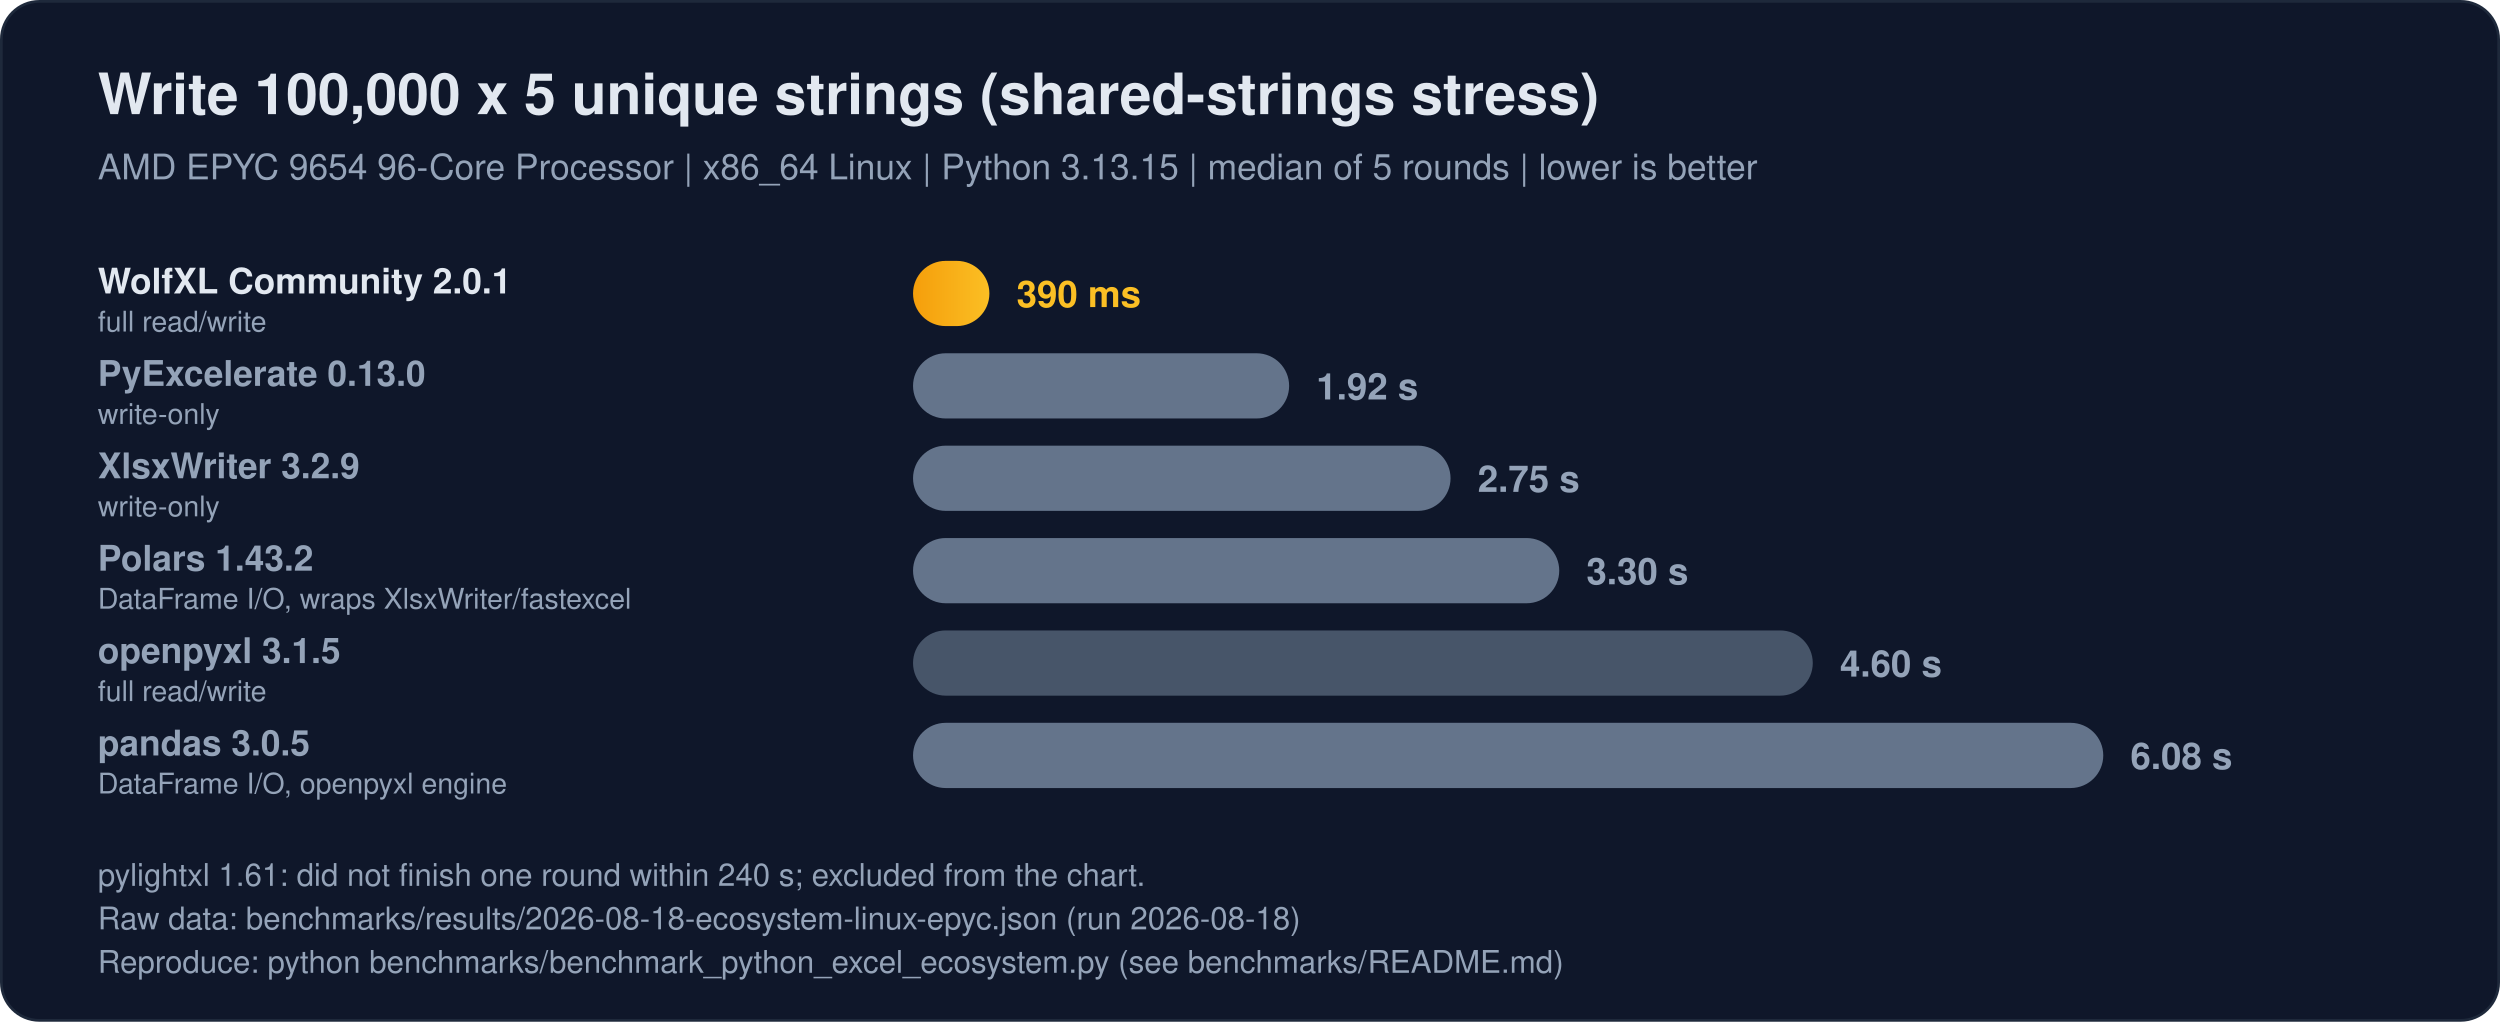
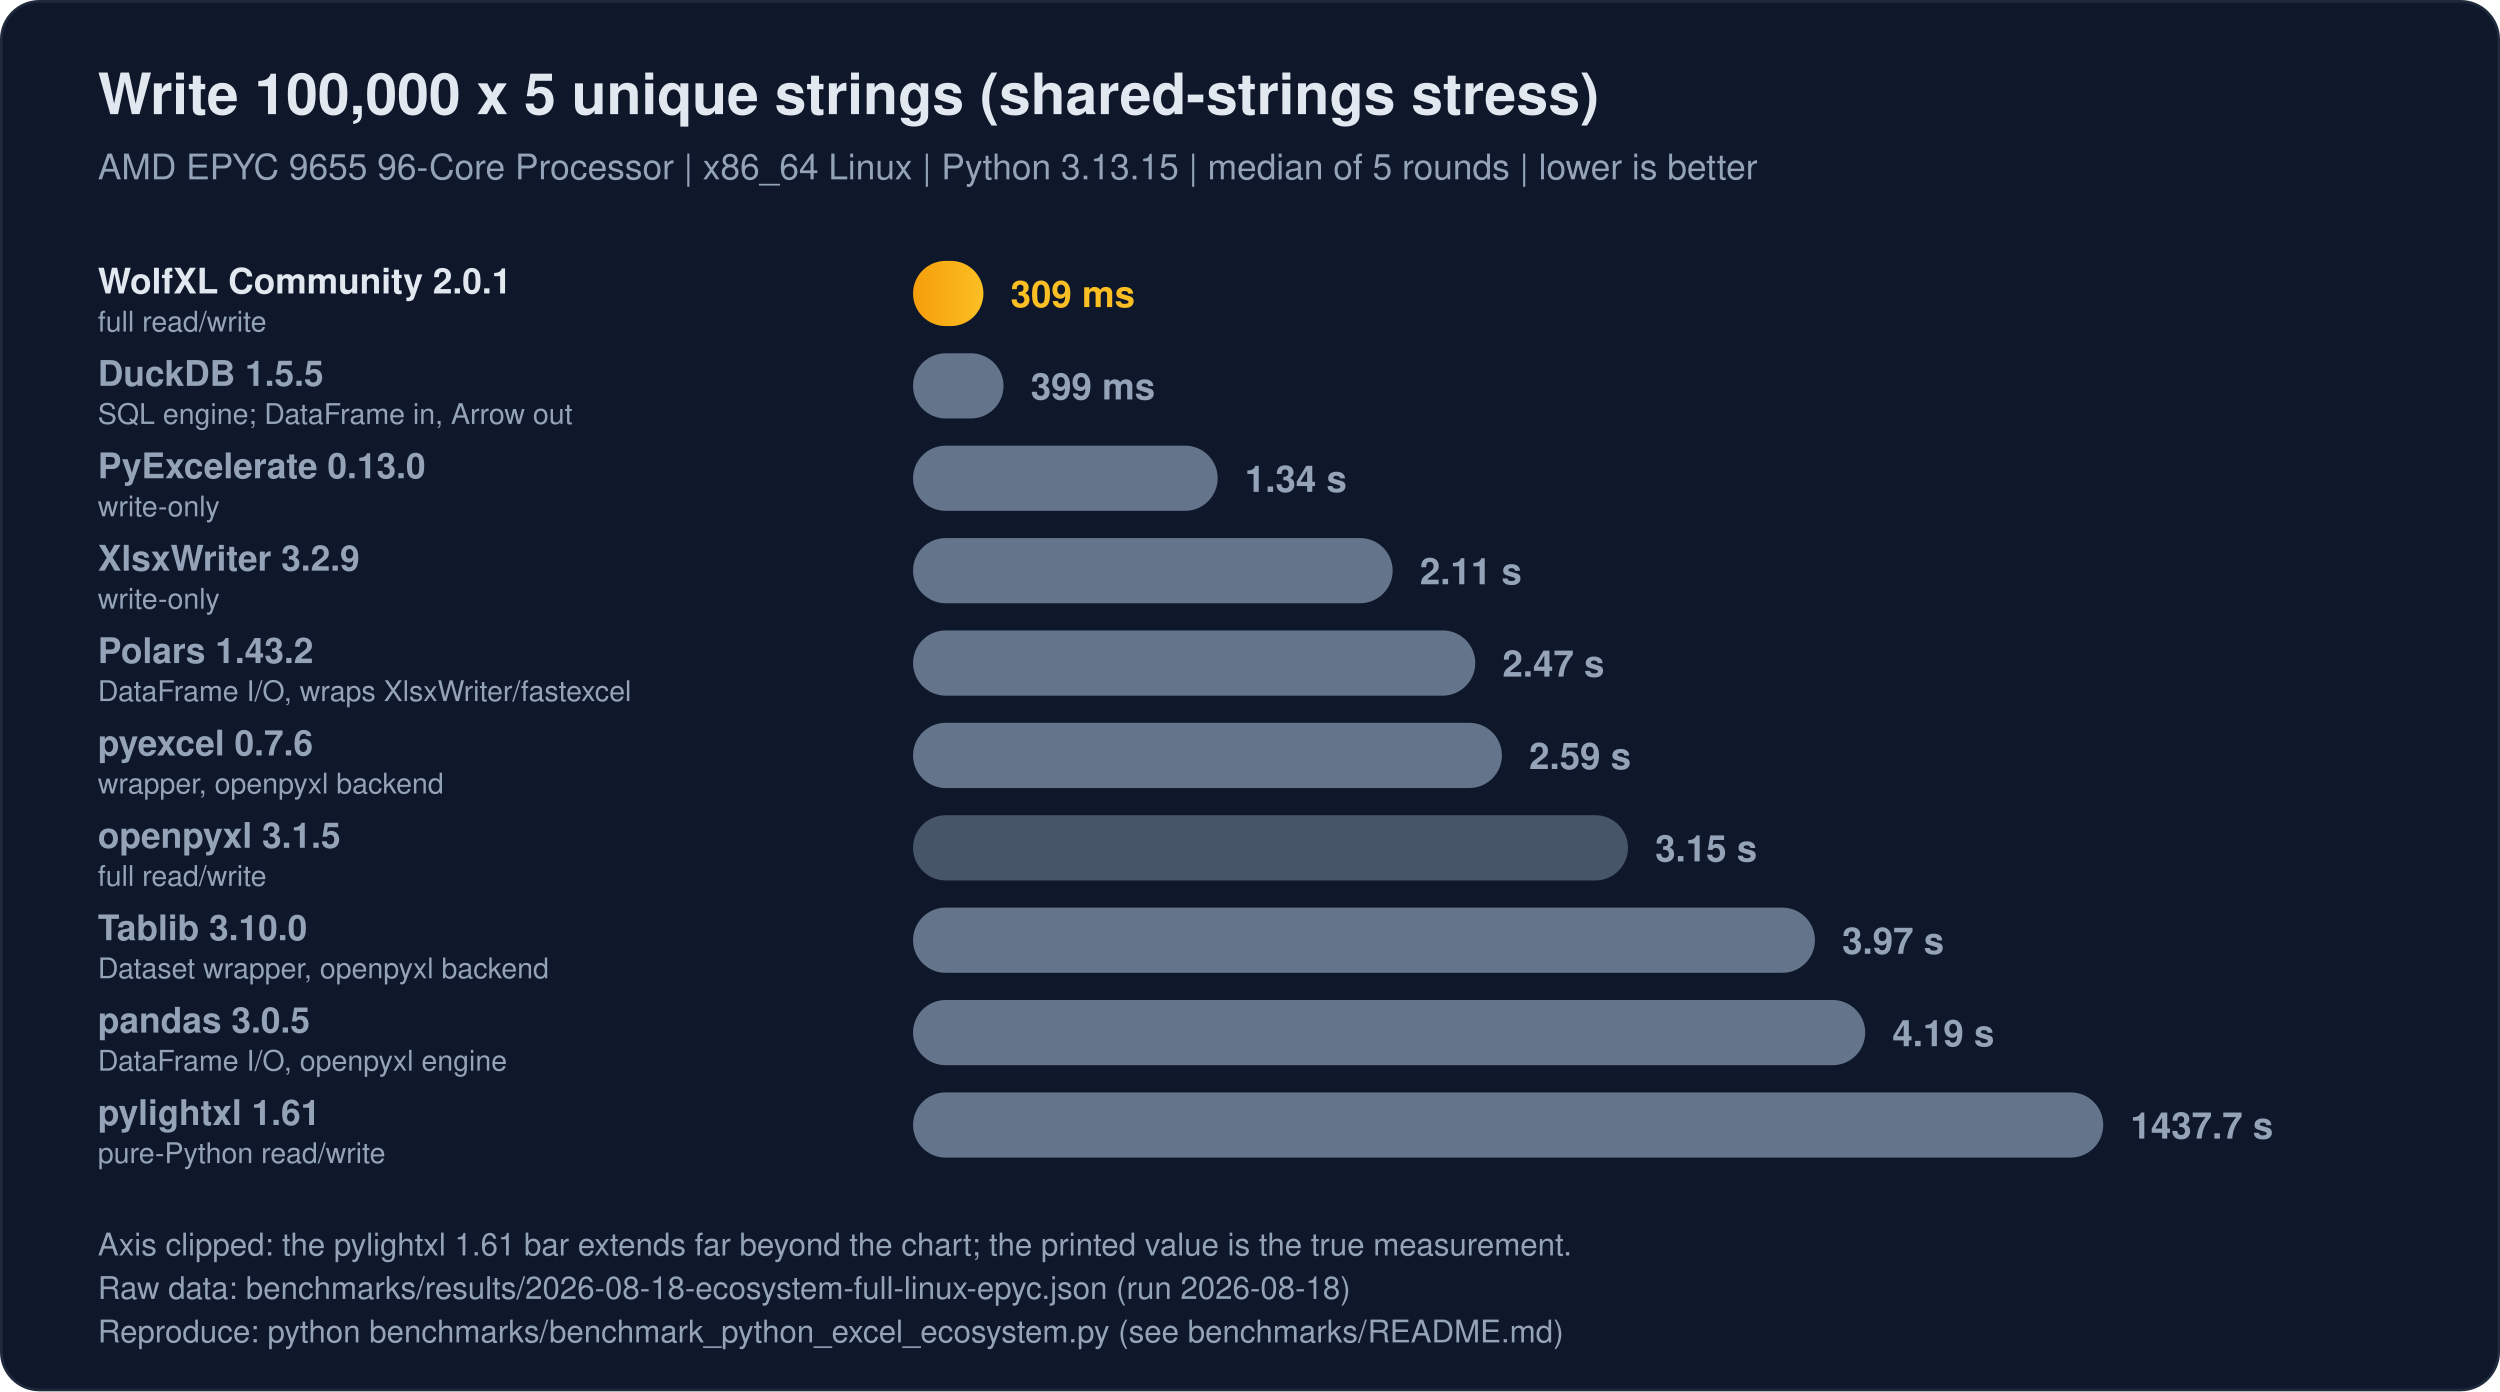
- <svg xmlns="http://www.w3.org/2000/svg" width="920" height="376" viewBox="0 0 920 376" role="img" aria-label="Write 100,000 x 5 unique strings (shared-strings stress)">
+ <svg xmlns="http://www.w3.org/2000/svg" width="920" height="512" viewBox="0 0 920 512" role="img" aria-label="Write 100,000 x 5 unique strings (shared-strings stress)">
  <defs>
    <linearGradient id="wolfxl" x1="0" y1="0" x2="1" y2="0">
      <stop offset="0" stop-color="#f59e0b" />
      <stop offset="1" stop-color="#fbbf24" />
    </linearGradient>
  </defs>
-   <rect x="0.5" y="0.5" width="919" height="375" rx="14" fill="#0f172a" stroke="#1e293b" />
+   <rect x="0.5" y="0.5" width="919" height="511" rx="14" fill="#0f172a" stroke="#1e293b" />
  <text x="36" y="42" font-family="-apple-system,'Segoe UI',Helvetica,Arial,sans-serif" font-size="21" font-weight="700" fill="#e2e8f0">Write 100,000 x 5 unique strings (shared-strings stress)</text>
-   <text x="36" y="66" font-family="-apple-system,'Segoe UI',Helvetica,Arial,sans-serif" font-size="13" fill="#94a3b8">AMD EPYC 9654 96-Core Processor | x86_64 Linux | Python 3.13.15 | median of 5 rounds | lower is better</text>
+   <text x="36" y="66" font-family="-apple-system,'Segoe UI',Helvetica,Arial,sans-serif" font-size="13" fill="#94a3b8">AMD EPYC 9655 96-Core Processor | x86_64 Linux | Python 3.13.15 | median of 5 rounds | lower is better</text>
  <text x="36" y="108" font-family="-apple-system,'Segoe UI',Helvetica,Arial,sans-serif" font-size="13" font-weight="700" fill="#e2e8f0">WolfXL Community 2.0.1</text>
  <text x="36" y="122" font-family="-apple-system,'Segoe UI',Helvetica,Arial,sans-serif" font-size="10.5" fill="#94a3b8">full read/write</text>
-   <rect x="336" y="96" width="28.1" height="24" rx="12.0" fill="url(#wolfxl)" />
-   <text x="374.1" y="113" font-family="-apple-system,'Segoe UI',Helvetica,Arial,sans-serif" font-size="13.5" font-weight="700" fill="#fbbf24">390 ms</text>
-   <text x="36" y="142" font-family="-apple-system,'Segoe UI',Helvetica,Arial,sans-serif" font-size="13" font-weight="600" fill="#94a3b8">PyExcelerate 0.13.0</text>
-   <text x="36" y="156" font-family="-apple-system,'Segoe UI',Helvetica,Arial,sans-serif" font-size="10.5" fill="#94a3b8">write-only</text>
-   <rect x="336" y="130" width="138.4" height="24" rx="12.0" fill="#64748b" />
-   <text x="484.4" y="147" font-family="-apple-system,'Segoe UI',Helvetica,Arial,sans-serif" font-size="13.5" font-weight="700" fill="#94a3b8">1.92 s</text>
-   <text x="36" y="176" font-family="-apple-system,'Segoe UI',Helvetica,Arial,sans-serif" font-size="13" font-weight="600" fill="#94a3b8">XlsxWriter 3.2.9</text>
+   <rect x="336" y="96" width="25.9" height="24" rx="12.0" fill="url(#wolfxl)" />
+   <text x="371.9" y="113" font-family="-apple-system,'Segoe UI',Helvetica,Arial,sans-serif" font-size="13.5" font-weight="700" fill="#fbbf24">309 ms</text>
+   <text x="36" y="142" font-family="-apple-system,'Segoe UI',Helvetica,Arial,sans-serif" font-size="13" font-weight="600" fill="#94a3b8">DuckDB 1.5.5</text>
+   <text x="36" y="156" font-family="-apple-system,'Segoe UI',Helvetica,Arial,sans-serif" font-size="10.5" fill="#94a3b8">SQL engine; DataFrame in, Arrow out</text>
+   <rect x="336" y="130" width="33.3" height="24" rx="12.0" fill="#64748b" />
+   <text x="379.3" y="147" font-family="-apple-system,'Segoe UI',Helvetica,Arial,sans-serif" font-size="13.5" font-weight="700" fill="#94a3b8">399 ms</text>
+   <text x="36" y="176" font-family="-apple-system,'Segoe UI',Helvetica,Arial,sans-serif" font-size="13" font-weight="600" fill="#94a3b8">PyExcelerate 0.13.0</text>
  <text x="36" y="190" font-family="-apple-system,'Segoe UI',Helvetica,Arial,sans-serif" font-size="10.5" fill="#94a3b8">write-only</text>
-   <rect x="336" y="164" width="197.8" height="24" rx="12.0" fill="#64748b" />
-   <text x="543.8" y="181" font-family="-apple-system,'Segoe UI',Helvetica,Arial,sans-serif" font-size="13.5" font-weight="700" fill="#94a3b8">2.75 s</text>
-   <text x="36" y="210" font-family="-apple-system,'Segoe UI',Helvetica,Arial,sans-serif" font-size="13" font-weight="600" fill="#94a3b8">Polars 1.43.2</text>
-   <text x="36" y="224" font-family="-apple-system,'Segoe UI',Helvetica,Arial,sans-serif" font-size="10.5" fill="#94a3b8">DataFrame I/O, wraps XlsxWriter/fastexcel</text>
-   <rect x="336" y="198" width="237.8" height="24" rx="12.0" fill="#64748b" />
-   <text x="583.8" y="215" font-family="-apple-system,'Segoe UI',Helvetica,Arial,sans-serif" font-size="13.5" font-weight="700" fill="#94a3b8">3.30 s</text>
-   <text x="36" y="244" font-family="-apple-system,'Segoe UI',Helvetica,Arial,sans-serif" font-size="13" font-weight="600" fill="#94a3b8">openpyxl 3.1.5</text>
-   <text x="36" y="258" font-family="-apple-system,'Segoe UI',Helvetica,Arial,sans-serif" font-size="10.5" fill="#94a3b8">full read/write</text>
-   <rect x="336" y="232" width="331.1" height="24" rx="12.0" fill="#475569" />
-   <text x="677.1" y="249" font-family="-apple-system,'Segoe UI',Helvetica,Arial,sans-serif" font-size="13.5" font-weight="700" fill="#94a3b8">4.60 s</text>
-   <text x="36" y="278" font-family="-apple-system,'Segoe UI',Helvetica,Arial,sans-serif" font-size="13" font-weight="600" fill="#94a3b8">pandas 3.0.5</text>
-   <text x="36" y="292" font-family="-apple-system,'Segoe UI',Helvetica,Arial,sans-serif" font-size="10.5" fill="#94a3b8">DataFrame I/O, openpyxl engine</text>
-   <rect x="336" y="266" width="438.0" height="24" rx="12.0" fill="#64748b" />
-   <text x="784.0" y="283" font-family="-apple-system,'Segoe UI',Helvetica,Arial,sans-serif" font-size="13.5" font-weight="700" fill="#94a3b8">6.08 s</text>
-   <text x="36" y="326" font-family="-apple-system,'Segoe UI',Helvetica,Arial,sans-serif" font-size="11.5" fill="#94a3b8">pylightxl 1.61: did not finish one round within 240 s; excluded from the chart.</text>
-   <text x="36" y="342" font-family="-apple-system,'Segoe UI',Helvetica,Arial,sans-serif" font-size="11.5" fill="#94a3b8">Raw data: benchmarks/results/2026-08-18-ecosystem-linux-epyc.json (run 2026-08-18)</text>
-   <text x="36" y="358" font-family="-apple-system,'Segoe UI',Helvetica,Arial,sans-serif" font-size="11.5" fill="#94a3b8">Reproduce: python benchmarks/benchmark_python_excel_ecosystem.py (see benchmarks/README.md)</text>
+   <rect x="336" y="164" width="112.1" height="24" rx="12.0" fill="#64748b" />
+   <text x="458.1" y="181" font-family="-apple-system,'Segoe UI',Helvetica,Arial,sans-serif" font-size="13.5" font-weight="700" fill="#94a3b8">1.34 s</text>
+   <text x="36" y="210" font-family="-apple-system,'Segoe UI',Helvetica,Arial,sans-serif" font-size="13" font-weight="600" fill="#94a3b8">XlsxWriter 3.2.9</text>
+   <text x="36" y="224" font-family="-apple-system,'Segoe UI',Helvetica,Arial,sans-serif" font-size="10.5" fill="#94a3b8">write-only</text>
+   <rect x="336" y="198" width="176.5" height="24" rx="12.0" fill="#64748b" />
+   <text x="522.5" y="215" font-family="-apple-system,'Segoe UI',Helvetica,Arial,sans-serif" font-size="13.5" font-weight="700" fill="#94a3b8">2.11 s</text>
+   <text x="36" y="244" font-family="-apple-system,'Segoe UI',Helvetica,Arial,sans-serif" font-size="13" font-weight="600" fill="#94a3b8">Polars 1.43.2</text>
+   <text x="36" y="258" font-family="-apple-system,'Segoe UI',Helvetica,Arial,sans-serif" font-size="10.5" fill="#94a3b8">DataFrame I/O, wraps XlsxWriter/fastexcel</text>
+   <rect x="336" y="232" width="206.9" height="24" rx="12.0" fill="#64748b" />
+   <text x="552.9" y="249" font-family="-apple-system,'Segoe UI',Helvetica,Arial,sans-serif" font-size="13.5" font-weight="700" fill="#94a3b8">2.47 s</text>
+   <text x="36" y="278" font-family="-apple-system,'Segoe UI',Helvetica,Arial,sans-serif" font-size="13" font-weight="600" fill="#94a3b8">pyexcel 0.7.6</text>
+   <text x="36" y="292" font-family="-apple-system,'Segoe UI',Helvetica,Arial,sans-serif" font-size="10.5" fill="#94a3b8">wrapper, openpyxl backend</text>
+   <rect x="336" y="266" width="216.7" height="24" rx="12.0" fill="#64748b" />
+   <text x="562.7" y="283" font-family="-apple-system,'Segoe UI',Helvetica,Arial,sans-serif" font-size="13.5" font-weight="700" fill="#94a3b8">2.59 s</text>
+   <text x="36" y="312" font-family="-apple-system,'Segoe UI',Helvetica,Arial,sans-serif" font-size="13" font-weight="600" fill="#94a3b8">openpyxl 3.1.5</text>
+   <text x="36" y="326" font-family="-apple-system,'Segoe UI',Helvetica,Arial,sans-serif" font-size="10.5" fill="#94a3b8">full read/write</text>
+   <rect x="336" y="300" width="263.1" height="24" rx="12.0" fill="#475569" />
+   <text x="609.1" y="317" font-family="-apple-system,'Segoe UI',Helvetica,Arial,sans-serif" font-size="13.5" font-weight="700" fill="#94a3b8">3.15 s</text>
+   <text x="36" y="346" font-family="-apple-system,'Segoe UI',Helvetica,Arial,sans-serif" font-size="13" font-weight="600" fill="#94a3b8">Tablib 3.10.0</text>
+   <text x="36" y="360" font-family="-apple-system,'Segoe UI',Helvetica,Arial,sans-serif" font-size="10.5" fill="#94a3b8">Dataset wrapper, openpyxl backend</text>
+   <rect x="336" y="334" width="331.9" height="24" rx="12.0" fill="#64748b" />
+   <text x="677.9" y="351" font-family="-apple-system,'Segoe UI',Helvetica,Arial,sans-serif" font-size="13.5" font-weight="700" fill="#94a3b8">3.97 s</text>
+   <text x="36" y="380" font-family="-apple-system,'Segoe UI',Helvetica,Arial,sans-serif" font-size="13" font-weight="600" fill="#94a3b8">pandas 3.0.5</text>
+   <text x="36" y="394" font-family="-apple-system,'Segoe UI',Helvetica,Arial,sans-serif" font-size="10.5" fill="#94a3b8">DataFrame I/O, openpyxl engine</text>
+   <rect x="336" y="368" width="350.4" height="24" rx="12.0" fill="#64748b" />
+   <text x="696.4" y="385" font-family="-apple-system,'Segoe UI',Helvetica,Arial,sans-serif" font-size="13.5" font-weight="700" fill="#94a3b8">4.19 s</text>
+   <text x="36" y="414" font-family="-apple-system,'Segoe UI',Helvetica,Arial,sans-serif" font-size="13" font-weight="600" fill="#94a3b8">pylightxl 1.61</text>
+   <text x="36" y="428" font-family="-apple-system,'Segoe UI',Helvetica,Arial,sans-serif" font-size="10.5" fill="#94a3b8">pure-Python read/write</text>
+   <rect x="336" y="402" width="438.0" height="24" rx="12.0" fill="#64748b" />
+   <text x="784.0" y="419" font-family="-apple-system,'Segoe UI',Helvetica,Arial,sans-serif" font-size="13.5" font-weight="700" fill="#94a3b8">1437.7 s</text>
+   <text x="36" y="462" font-family="-apple-system,'Segoe UI',Helvetica,Arial,sans-serif" font-size="11.5" fill="#94a3b8">Axis clipped: the pylightxl 1.61 bar extends far beyond the chart; the printed value is the true measurement.</text>
+   <text x="36" y="478" font-family="-apple-system,'Segoe UI',Helvetica,Arial,sans-serif" font-size="11.5" fill="#94a3b8">Raw data: benchmarks/results/2026-08-18-ecosystem-full-linux-epyc.json (run 2026-08-18)</text>
+   <text x="36" y="494" font-family="-apple-system,'Segoe UI',Helvetica,Arial,sans-serif" font-size="11.5" fill="#94a3b8">Reproduce: python benchmarks/benchmark_python_excel_ecosystem.py (see benchmarks/README.md)</text>
</svg>
